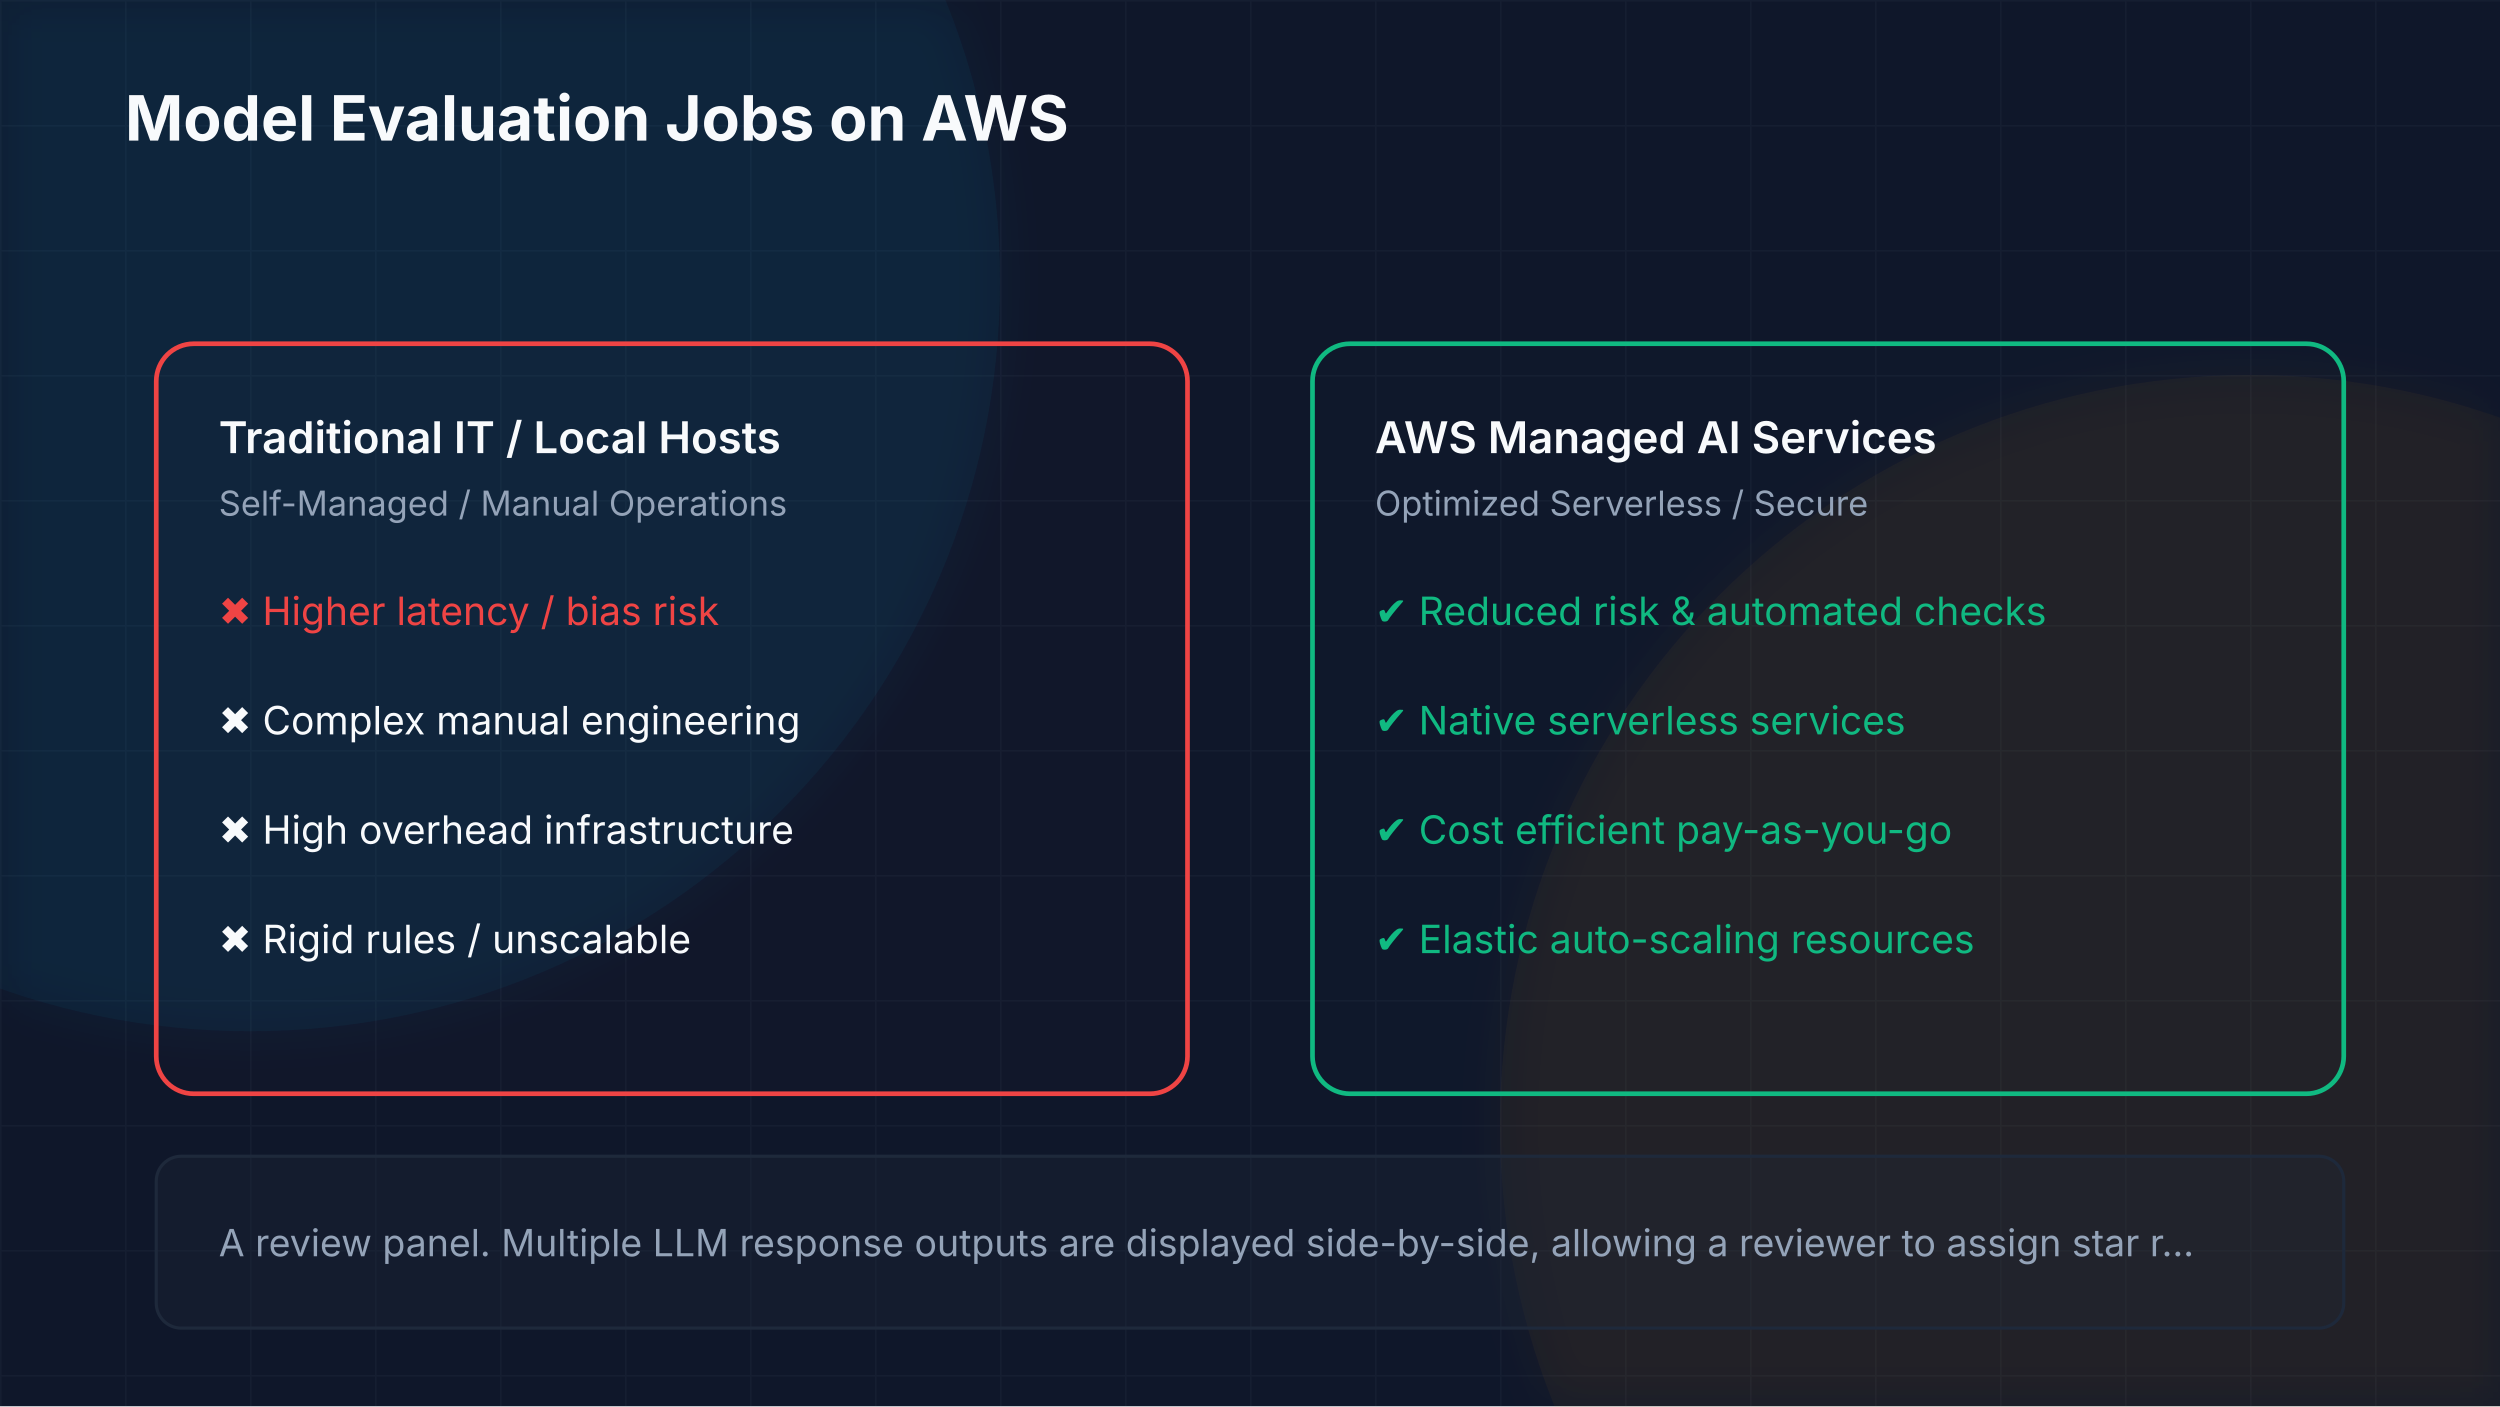
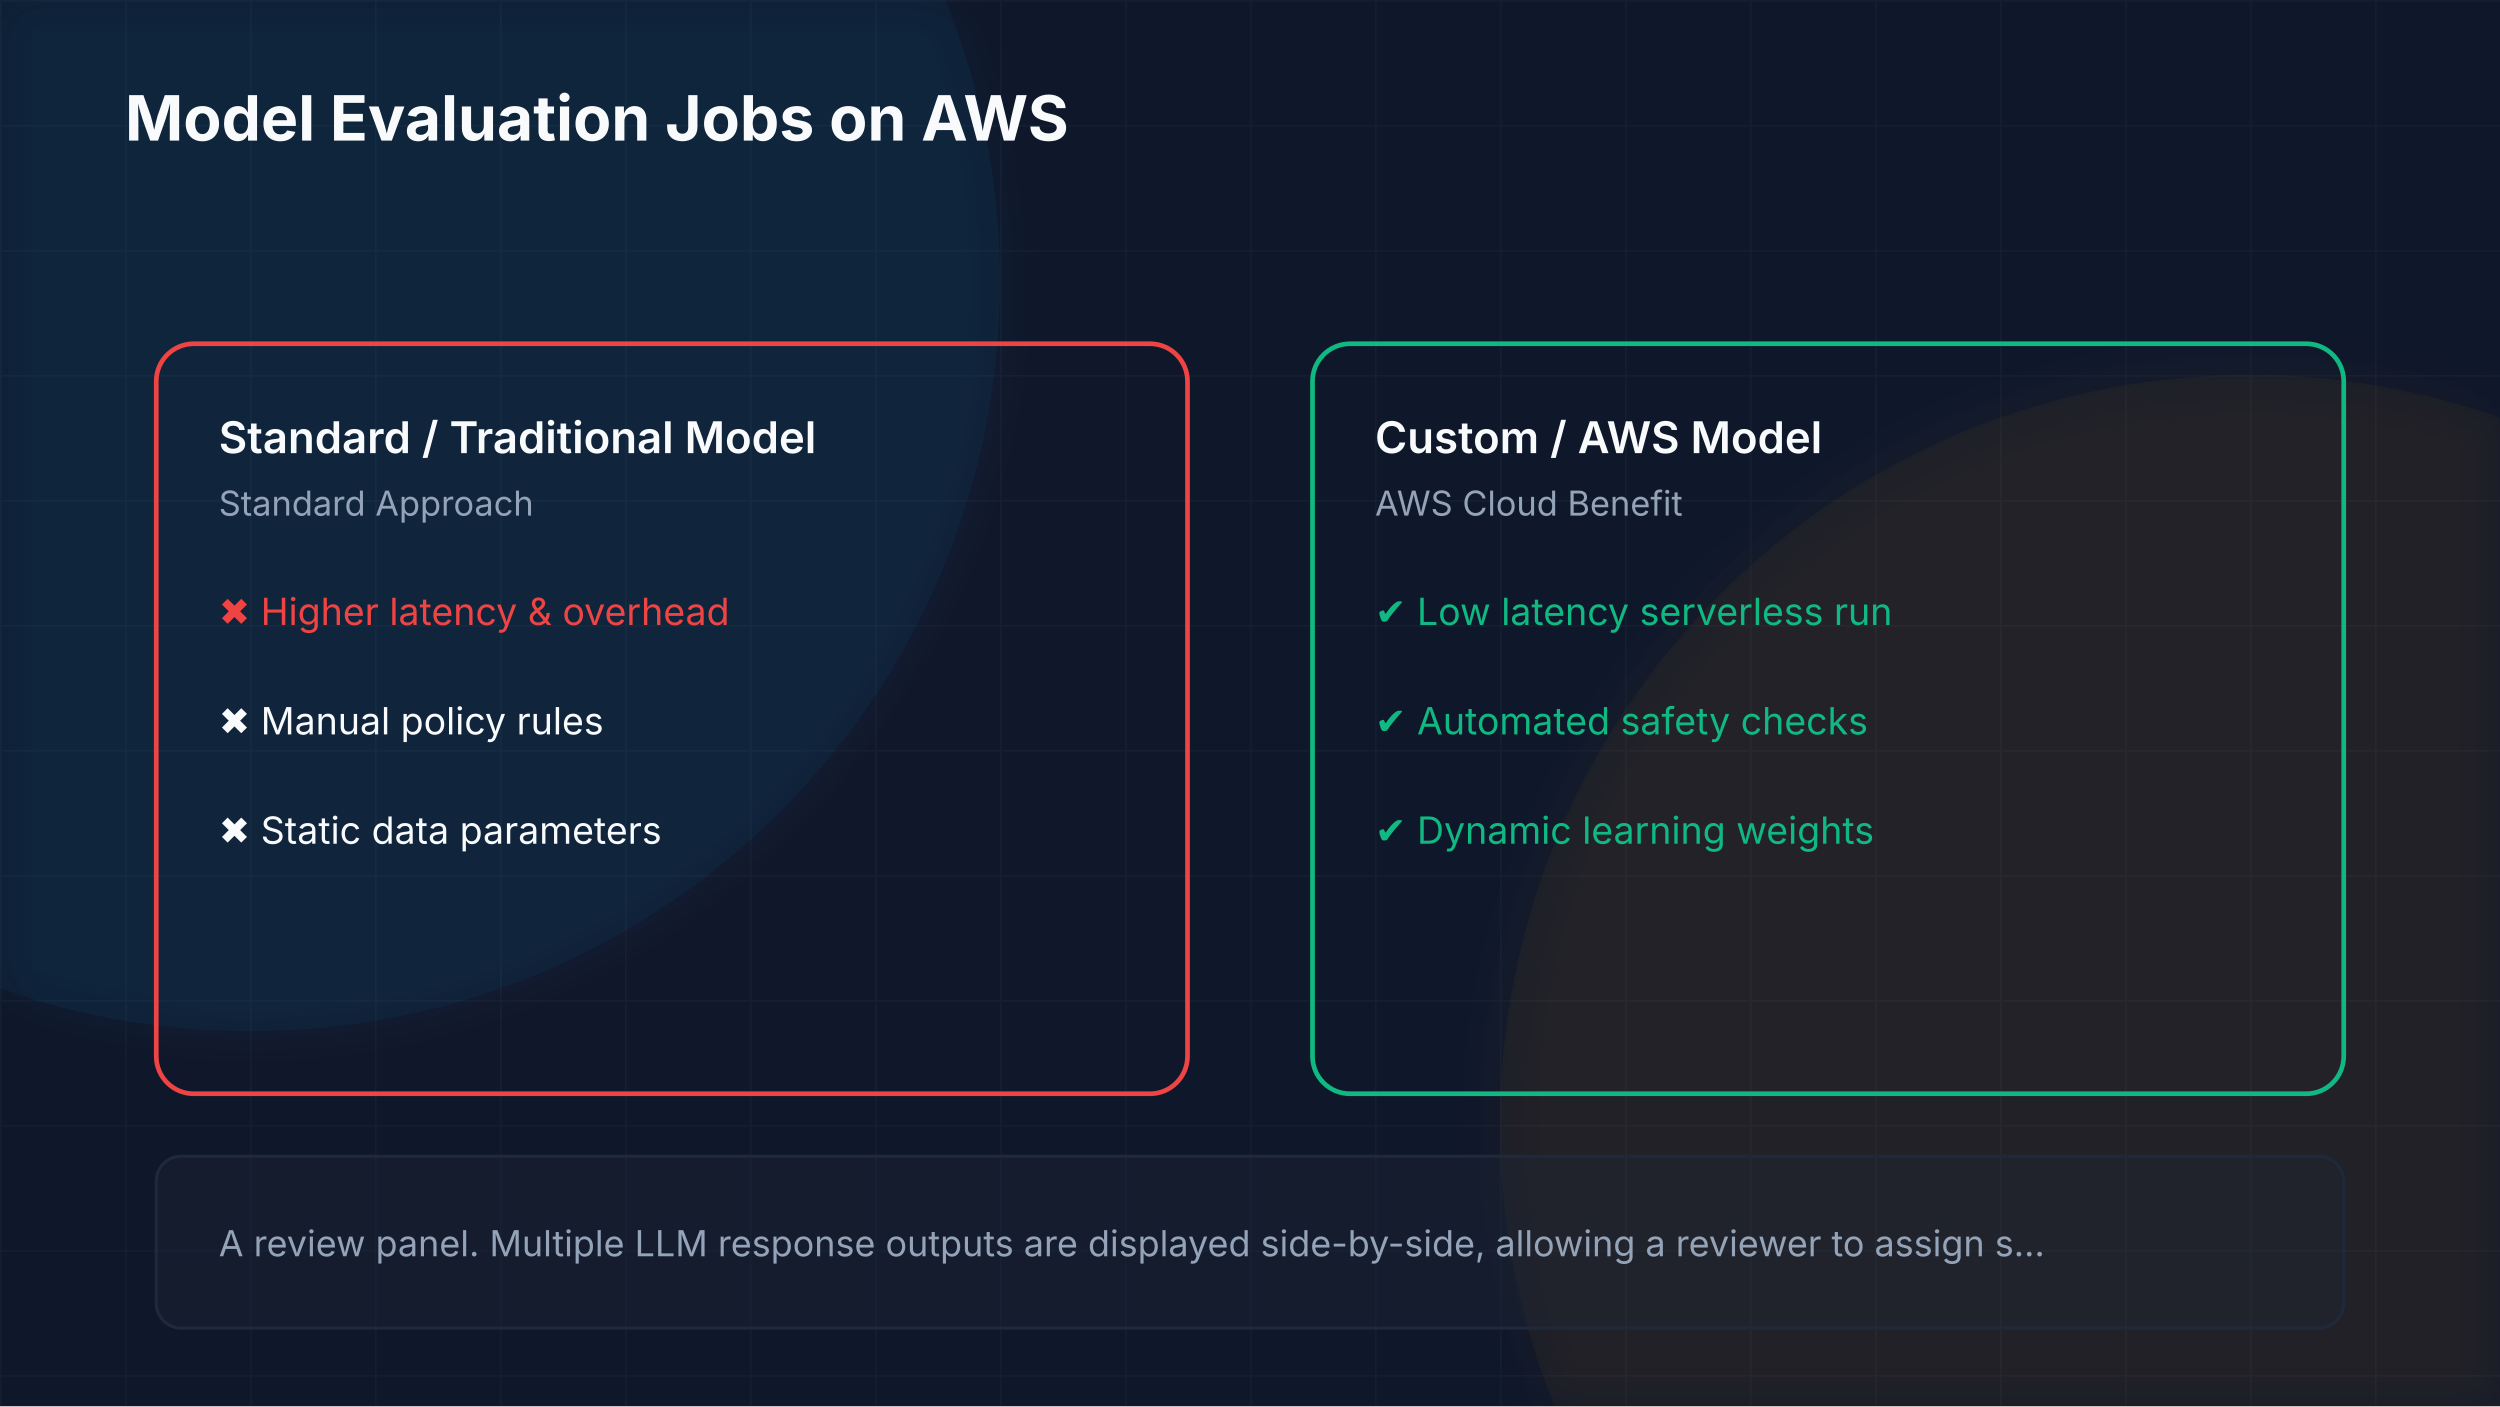
<svg xmlns="http://www.w3.org/2000/svg" viewBox="0 0 800 450" width="100%" height="100%">
  <defs>
    <linearGradient id="aws-orange" x1="0%" y1="0%" x2="100%" y2="100%">
      <stop offset="0%" stop-color="#FF9900" />
      <stop offset="100%" stop-color="#FFC400" />
    </linearGradient>
    <linearGradient id="cloud-blue" x1="0%" y1="0%" x2="100%" y2="100%">
      <stop offset="0%" stop-color="#00A3E0" />
      <stop offset="100%" stop-color="#1D70B8" />
    </linearGradient>
    <linearGradient id="success-green" x1="0%" y1="0%" x2="100%" y2="100%">
      <stop offset="0%" stop-color="#10B981" />
      <stop offset="100%" stop-color="#059669" />
    </linearGradient>
    <linearGradient id="alert-red" x1="0%" y1="0%" x2="100%" y2="100%">
      <stop offset="0%" stop-color="#EF4444" />
      <stop offset="100%" stop-color="#DC2626" />
    </linearGradient>
    <linearGradient id="warning-gold" x1="0%" y1="0%" x2="100%" y2="100%">
      <stop offset="0%" stop-color="#F59E0B" />
      <stop offset="100%" stop-color="#D97706" />
    </linearGradient>
    <linearGradient id="dark-card" x1="0%" y1="0%" x2="0%" y2="100%">
      <stop offset="0%" stop-color="#1E293B" />
      <stop offset="100%" stop-color="#0F172A" />
    </linearGradient>
    <linearGradient id="purple-glow" x1="0%" y1="0%" x2="100%" y2="100%">
      <stop offset="0%" stop-color="#8B5CF6" />
      <stop offset="100%" stop-color="#6D28D9" />
    </linearGradient>
    <filter id="glow-orange" x="-20%" y="-20%" width="140%" height="140%">
      <feGaussianBlur stdDeviation="8" result="blur" />
      <feComposite in="SourceGraphic" in2="blur" operator="over" />
    </filter>
    <filter id="glow-blue" x="-20%" y="-20%" width="140%" height="140%">
      <feGaussianBlur stdDeviation="8" result="blur" />
      <feComposite in="SourceGraphic" in2="blur" operator="over" />
    </filter>
    <pattern id="grid" width="40" height="40" patternUnits="userSpaceOnUse">
      <path d="M 40 0 L 0 0 0 40" fill="none" stroke="rgba(148, 163, 184, 0.05)" stroke-width="1" />
    </pattern>
  </defs>
  <rect width="800" height="450" fill="#0F172A" />
  <rect width="800" height="450" fill="url(#grid)" />
  <circle cx="80.0" cy="90.0" r="240.0" fill="rgba(0, 163, 224, 0.05)" filter="url(#glow-blue)" />
  <circle cx="720.0" cy="360.0" r="240.0" fill="rgba(255, 153, 0, 0.04)" filter="url(#glow-orange)" />
  <text x="40" y="45" font-family="Inter, system-ui, sans-serif" font-size="20" font-weight="700" fill="#F8FAFC">Model Evaluation Jobs on AWS</text>
  <rect x="50" y="110" width="330" height="240" rx="12" fill="rgba(239, 68, 68, 0.01)" stroke="#EF4444" stroke-width="1.5" />
-   <text x="70" y="145" font-family="Inter, system-ui, sans-serif" font-size="14" font-weight="600" fill="#F8FAFC">Traditional IT / Local Hosts</text>
-   <text x="70" y="165" font-family="Inter, system-ui, sans-serif" font-size="11" fill="#94A3B8">Self-Managed / Manual Operations</text>
+   <text x="70" y="145" font-family="Inter, system-ui, sans-serif" font-size="14" font-weight="600" fill="#F8FAFC">Standard / Traditional Model</text>
+   <text x="70" y="165" font-family="Inter, system-ui, sans-serif" font-size="11" fill="#94A3B8">Standard Approach</text>
  <g transform="translate(70, 180)">
-     <text x="0" y="20" font-family="Inter" font-size="12.5" fill="#EF4444">✖ Higher latency / bias risk</text>
-     <text x="0" y="55" font-family="Inter" font-size="12.5" fill="#F8FAFC">✖ Complex manual engineering</text>
-     <text x="0" y="90" font-family="Inter" font-size="12.5" fill="#F8FAFC">✖ High overhead infrastructure</text>
-     <text x="0" y="125" font-family="Inter" font-size="12.5" fill="#F8FAFC">✖ Rigid rules / unscalable</text>
+     <text x="0" y="20" font-family="Inter" font-size="12" fill="#EF4444">✖ Higher latency &amp; overhead</text>
+     <text x="0" y="55" font-family="Inter" font-size="12" fill="#F8FAFC">✖ Manual policy rules</text>
+     <text x="0" y="90" font-family="Inter" font-size="12" fill="#F8FAFC">✖ Static data parameters</text>
  </g>
  <rect x="420" y="110" width="330" height="240" rx="12" fill="rgba(16, 185, 129, 0.01)" stroke="#10B981" stroke-width="1.5" />
-   <text x="440" y="145" font-family="Inter, system-ui, sans-serif" font-size="14" font-weight="600" fill="#F8FAFC">AWS Managed AI Services</text>
-   <text x="440" y="165" font-family="Inter, system-ui, sans-serif" font-size="11" fill="#94A3B8">Optimized Serverless / Secure</text>
+   <text x="440" y="145" font-family="Inter, system-ui, sans-serif" font-size="14" font-weight="600" fill="#F8FAFC">Custom / AWS Model</text>
+   <text x="440" y="165" font-family="Inter, system-ui, sans-serif" font-size="11" fill="#94A3B8">AWS Cloud Benefit</text>
  <g transform="translate(440, 180)">
-     <text x="0" y="20" font-family="Inter" font-size="12.5" fill="#10B981">✔ Reduced risk &amp; automated checks</text>
-     <text x="0" y="55" font-family="Inter" font-size="12.5" fill="#10B981">✔ Native serverless services</text>
-     <text x="0" y="90" font-family="Inter" font-size="12.5" fill="#10B981">✔ Cost efficient pay-as-you-go</text>
-     <text x="0" y="125" font-family="Inter" font-size="12.5" fill="#10B981">✔ Elastic auto-scaling resources</text>
+     <text x="0" y="20" font-family="Inter" font-size="12" fill="#10B981">✔ Low latency serverless run</text>
+     <text x="0" y="55" font-family="Inter" font-size="12" fill="#10B981">✔ Automated safety checks</text>
+     <text x="0" y="90" font-family="Inter" font-size="12" fill="#10B981">✔ Dynamic learning weights</text>
  </g>
  <rect x="50" y="370" width="700" height="55" rx="8" fill="rgba(30,41,59,0.3)" stroke="#1E293B" stroke-width="1" />
-   <text x="70" y="402" font-family="Inter, sans-serif" font-size="12" fill="#94A3B8">A review panel. Multiple LLM response outputs are displayed side-by-side, allowing a reviewer to assign star r...</text>
+   <text x="70" y="402" font-family="Inter" font-size="11.5" fill="#94A3B8">A review panel. Multiple LLM response outputs are displayed side-by-side, allowing a reviewer to assign s...</text>
</svg>
